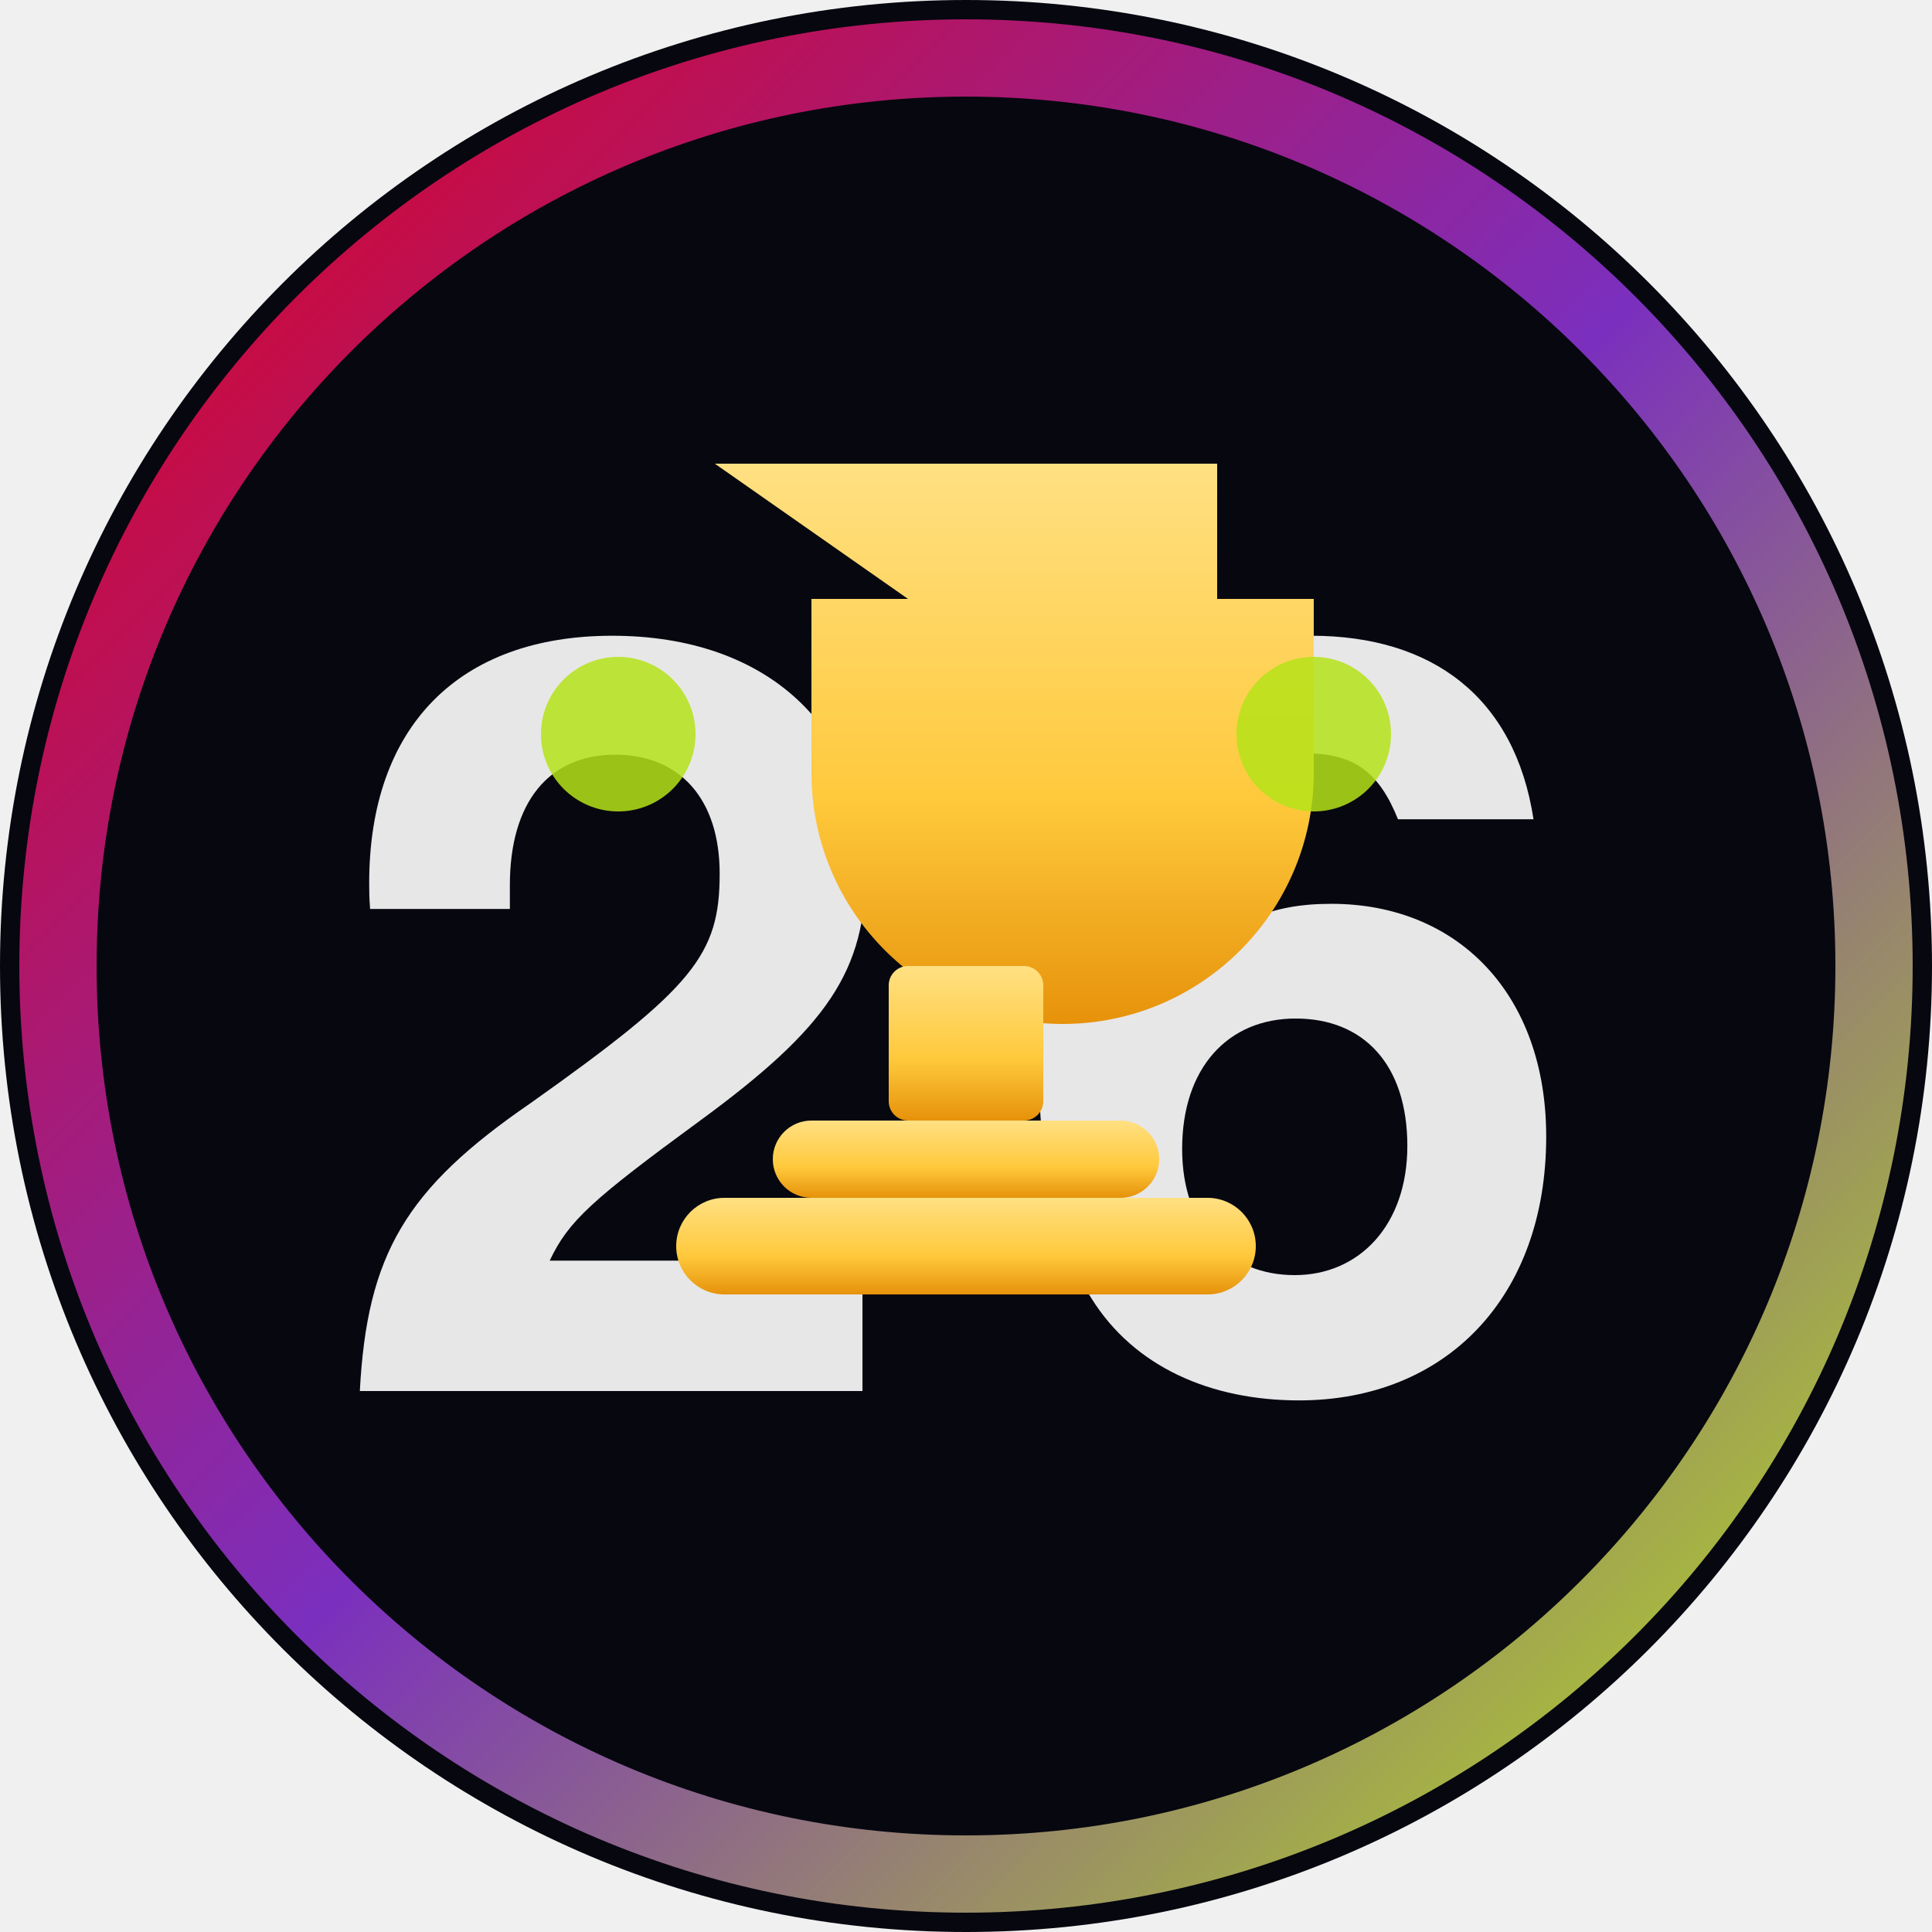
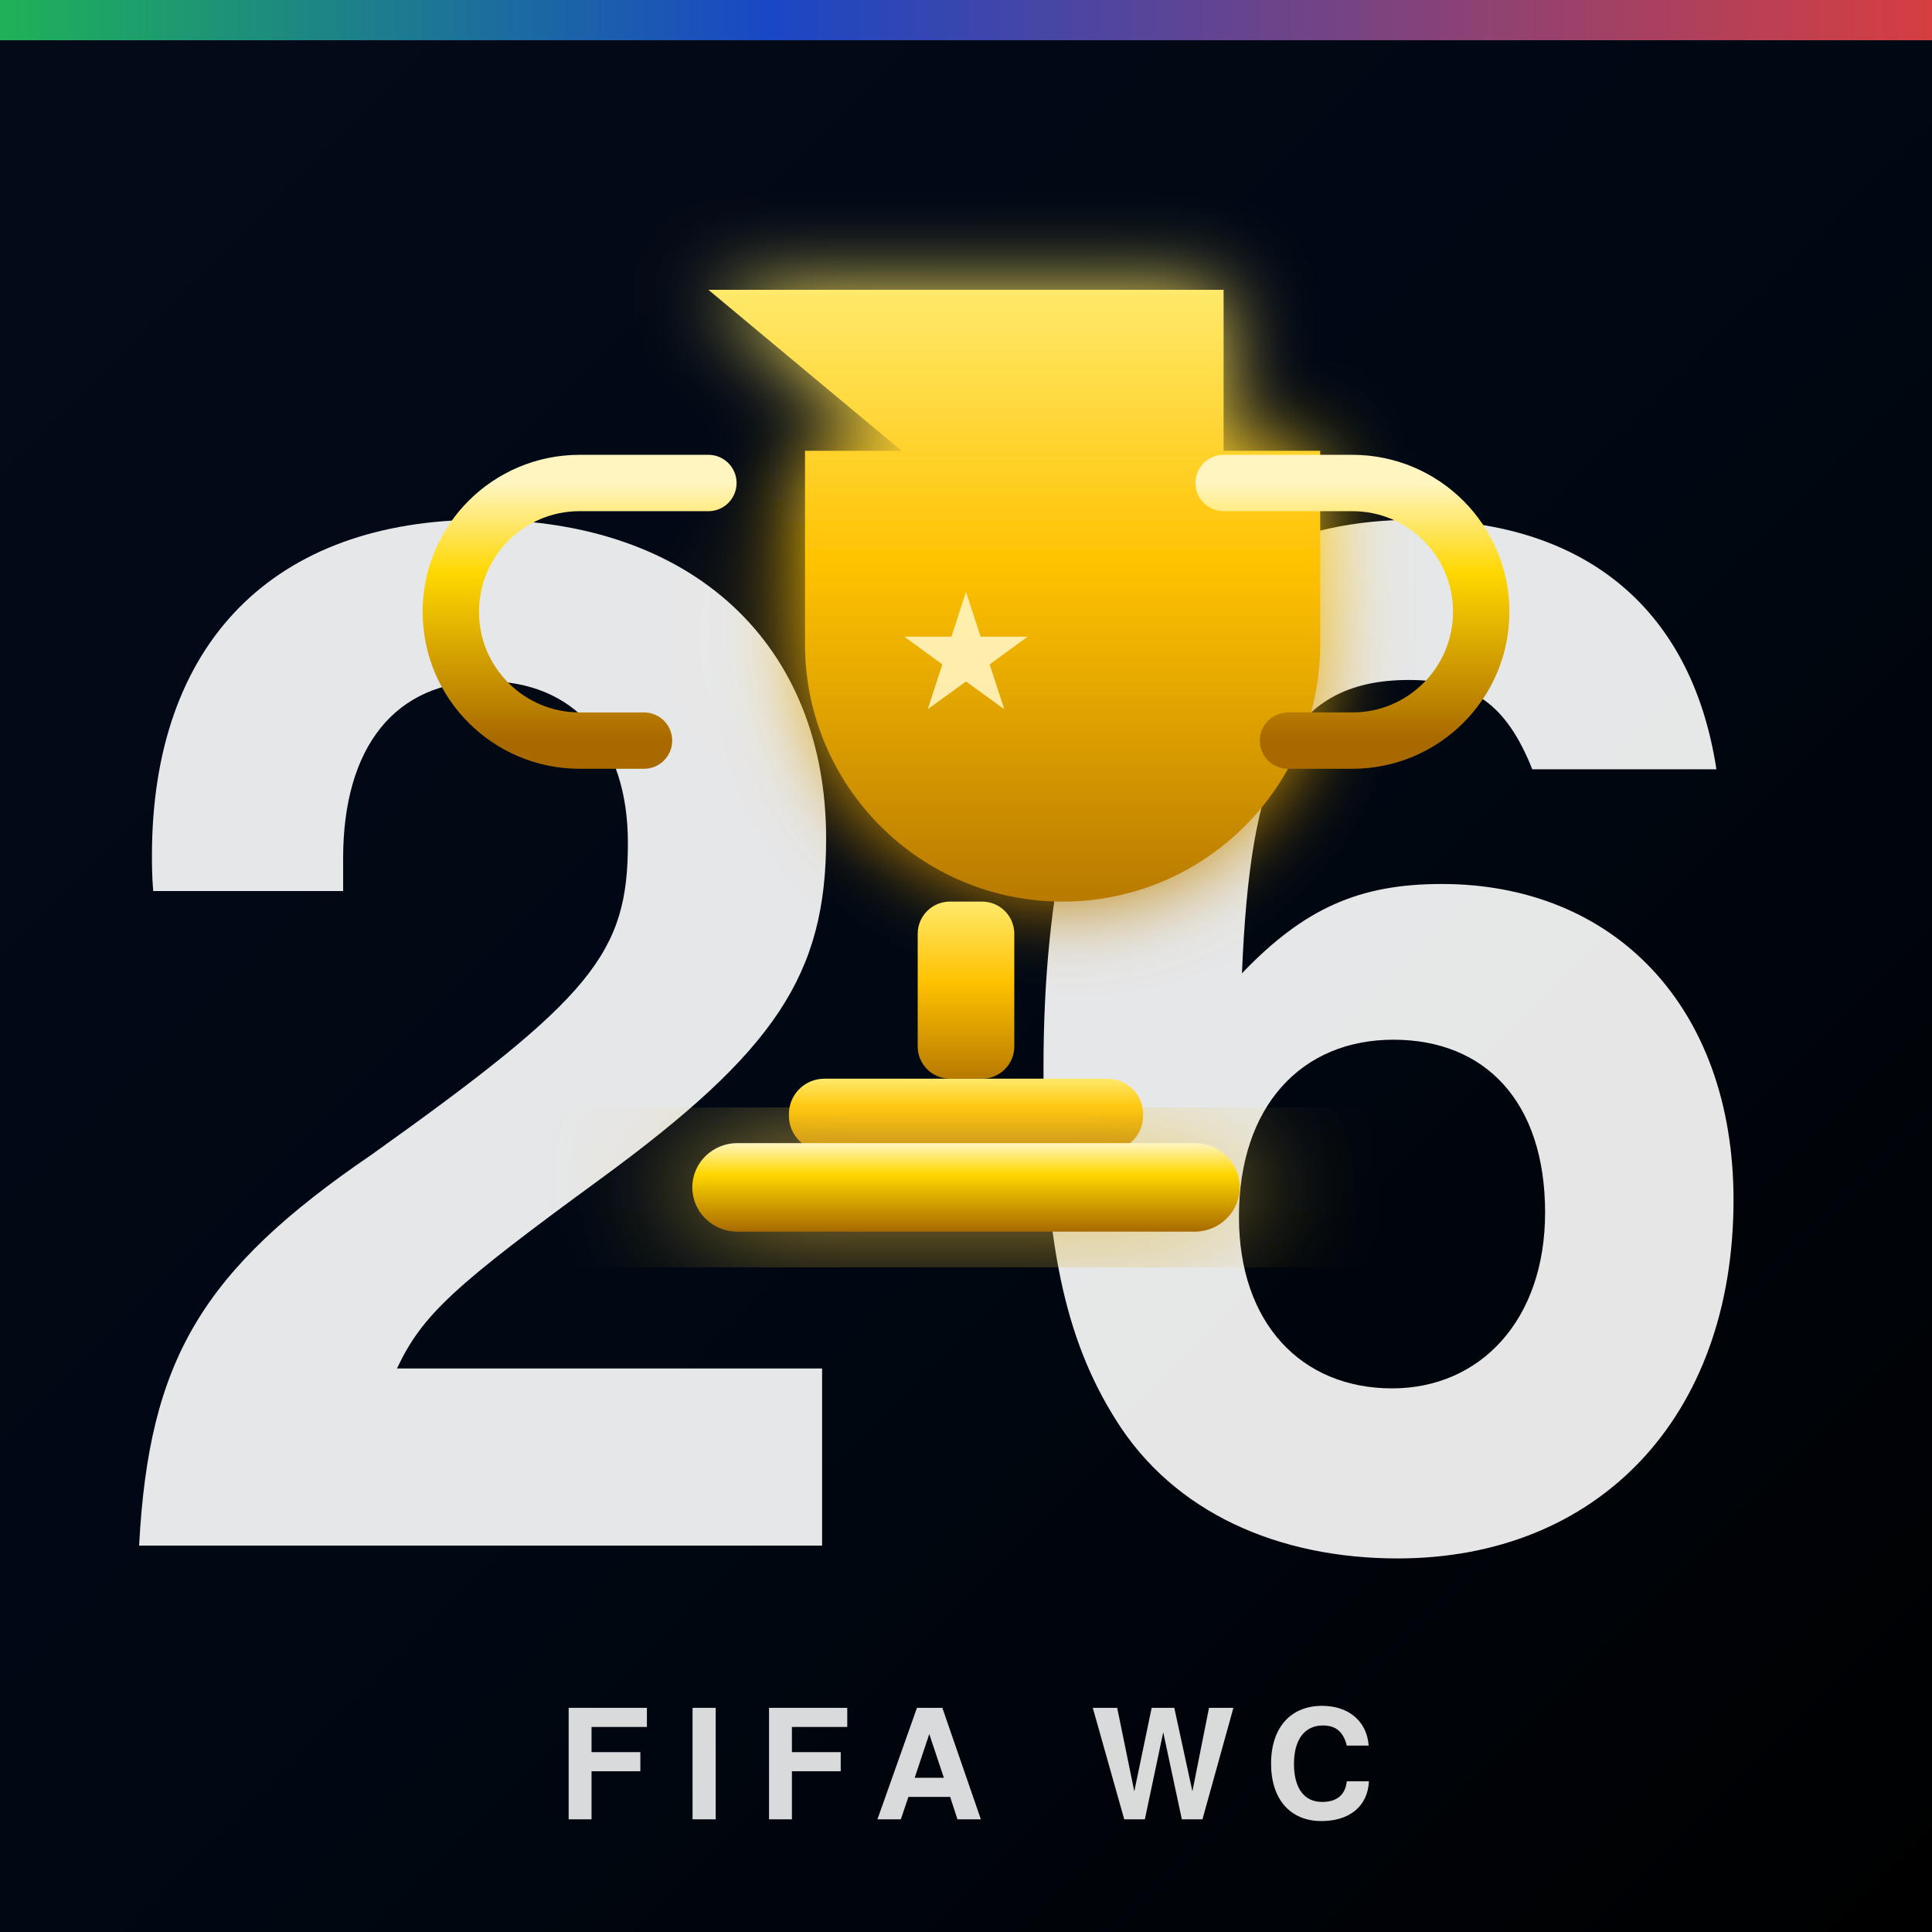
- <svg xmlns="http://www.w3.org/2000/svg" viewBox="0 0 100 100">
+ <svg xmlns="http://www.w3.org/2000/svg" viewBox="0 0 120 120">
  <defs>
-     <linearGradient id="ring" x1="0" y1="0" x2="1" y2="1">
-       <stop offset="0%" stop-color="#E0001B" />
-       <stop offset="50%" stop-color="#7B2FBE" />
-       <stop offset="100%" stop-color="#B5E317" />
+     <linearGradient id="bg-grad" x1="0" y1="0" x2="1" y2="1">
+       <stop offset="0%" stop-color="#050A18" />
+       <stop offset="50%" stop-color="#000814" />
+       <stop offset="100%" stop-color="#000000" />
    </linearGradient>
-     <linearGradient id="gold" x1="0" y1="0" x2="0" y2="1">
-       <stop offset="0%" stop-color="#FFE082" />
-       <stop offset="60%" stop-color="#FFC93C" />
-       <stop offset="100%" stop-color="#E6920A" />
+     <linearGradient id="trophy-gold" x1="0" y1="0" x2="0" y2="1">
+       <stop offset="0%" stop-color="#FFF5C0" />
+       <stop offset="35%" stop-color="#FFD700" />
+       <stop offset="100%" stop-color="#A86900" />
    </linearGradient>
+     <linearGradient id="trophy-body" x1="0" y1="0" x2="0" y2="1">
+       <stop offset="0%" stop-color="#FFE96B" />
+       <stop offset="45%" stop-color="#FFC200" />
+       <stop offset="100%" stop-color="#B87A00" />
+     </linearGradient>
+     <linearGradient id="blue-accent" x1="0" y1="0" x2="1" y2="0">
+       <stop offset="0%" stop-color="#22C55E" />
+       <stop offset="40%" stop-color="#1D4ED8" />
+       <stop offset="100%" stop-color="#EF4444" />
+     </linearGradient>
+     <filter id="glow-soft" x="-30%" y="-30%" width="160%" height="160%">
+       <feGaussianBlur stdDeviation="2.5" result="blur" />
+       <feMerge>
+         <feMergeNode in="blur" />
+         <feMergeNode in="SourceGraphic" />
+       </feMerge>
+     </filter>
+     <filter id="glow-strong" x="-40%" y="-40%" width="180%" height="180%">
+       <feGaussianBlur stdDeviation="4" result="blur" />
+       <feMerge>
+         <feMergeNode in="blur" />
+         <feMergeNode in="SourceGraphic" />
+       </feMerge>
+     </filter>
+     <radialGradient id="gold-halo" cx="50%" cy="40%" r="35%">
+       <stop offset="0%" stop-color="#F5A500" stop-opacity="0.25" />
+       <stop offset="100%" stop-color="#F5A500" stop-opacity="0" />
+     </radialGradient>
  </defs>
-   <circle cx="50" cy="50" r="50" fill="#070710" />
-   <circle cx="50" cy="50" r="47" fill="none" stroke="url(#ring)" stroke-width="4" />
-   <text x="17" y="72" font-family="Arial Black, Impact, 'Helvetica Neue', sans-serif" font-size="54" font-weight="900" fill="white" opacity="0.90">2</text>
-   <text x="52" y="72" font-family="Arial Black, Impact, 'Helvetica Neue', sans-serif" font-size="54" font-weight="900" fill="white" opacity="0.90">6</text>
-   <path d="M37 24h26v7h5v9a13 13 0 01-13 13 13 13 0 01-13-13v-9h5z" fill="url(#gold)" />
-   <rect x="46" y="50" width="8" height="8" rx="1" fill="url(#gold)" />
-   <rect x="40" y="58" width="20" height="4" rx="2" fill="url(#gold)" />
-   <rect x="35" y="62" width="30" height="5" rx="2.5" fill="url(#gold)" />
-   <circle cx="32" cy="38" r="4" fill="#B5E317" opacity="0.85" />
-   <circle cx="68" cy="38" r="4" fill="#B5E317" opacity="0.85" />
+   <rect width="120" height="120" fill="url(#bg-grad)" />
+   <ellipse cx="60" cy="44" rx="28" ry="22" fill="url(#gold-halo)" />
+   <rect x="0" y="0" width="120" height="2.5" fill="url(#blue-accent)" opacity="0.9" />
+   <text x="6" y="96" font-family="Arial Black, Impact, 'Helvetica Neue', sans-serif" font-size="88" font-weight="900" fill="white" opacity="0.9">2</text>
+   <text x="62" y="96" font-family="Arial Black, Impact, 'Helvetica Neue', sans-serif" font-size="88" font-weight="900" fill="white" opacity="0.9">6</text>
+   <path d="M44 18 h32 v10 h6 v12 a16 16 0 0 1-16 16 a16 16 0 0 1-16-16 V28 h6 z" fill="url(#trophy-body)" filter="url(#glow-soft)" />
+   <path d="M44 30 h-8 a8 8 0 0 0 0 16 h4" fill="none" stroke="url(#trophy-gold)" stroke-width="3.5" stroke-linecap="round" />
+   <path d="M76 30 h8 a8 8 0 0 1 0 16 h-4" fill="none" stroke="url(#trophy-gold)" stroke-width="3.5" stroke-linecap="round" />
+   <text x="60" y="44" font-family="Arial, sans-serif" font-size="10" text-anchor="middle" fill="#FFF5C0" opacity="0.9">★</text>
+   <rect x="57" y="56" width="6" height="11" rx="2" fill="url(#trophy-body)" />
+   <rect x="49" y="67" width="22" height="4.5" rx="2.2" fill="url(#trophy-body)" />
+   <rect x="43" y="71" width="34" height="5.5" rx="2.8" fill="url(#trophy-gold)" filter="url(#glow-strong)" />
+   <text x="60" y="113" font-family="Arial Black, Impact, 'Helvetica Neue', sans-serif" font-size="9.5" font-weight="900" fill="white" text-anchor="middle" letter-spacing="2" opacity="0.85">FIFA WC</text>
</svg>
